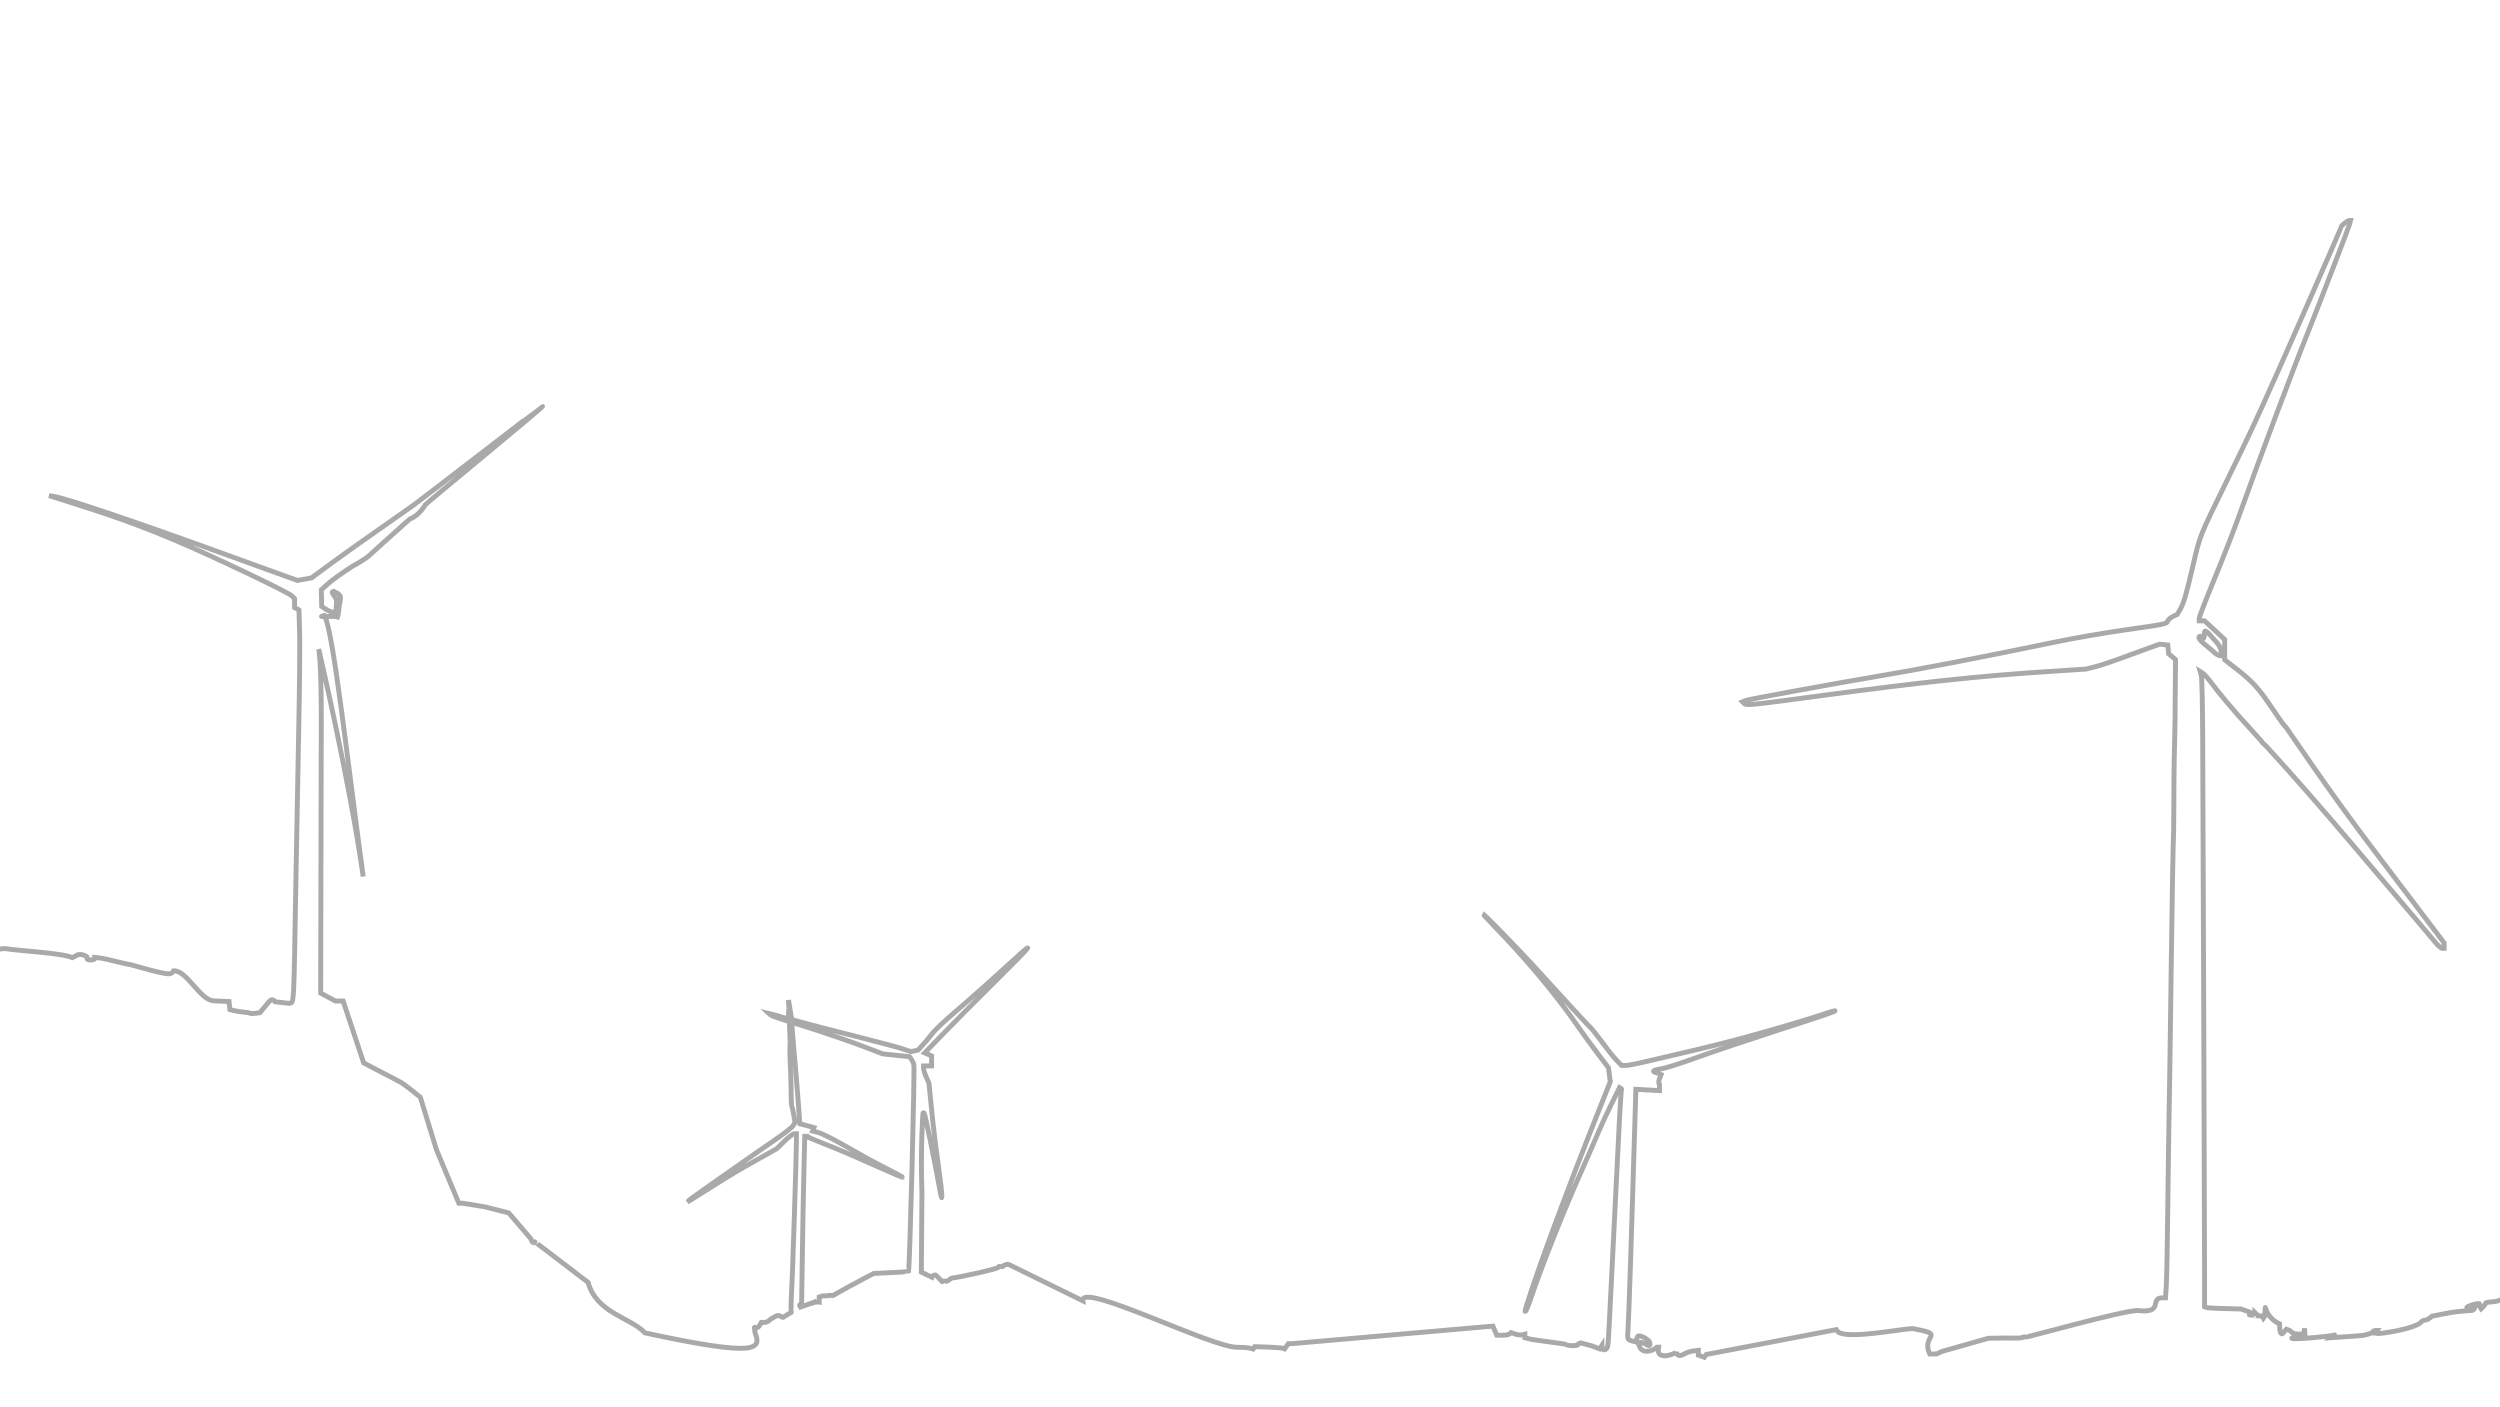
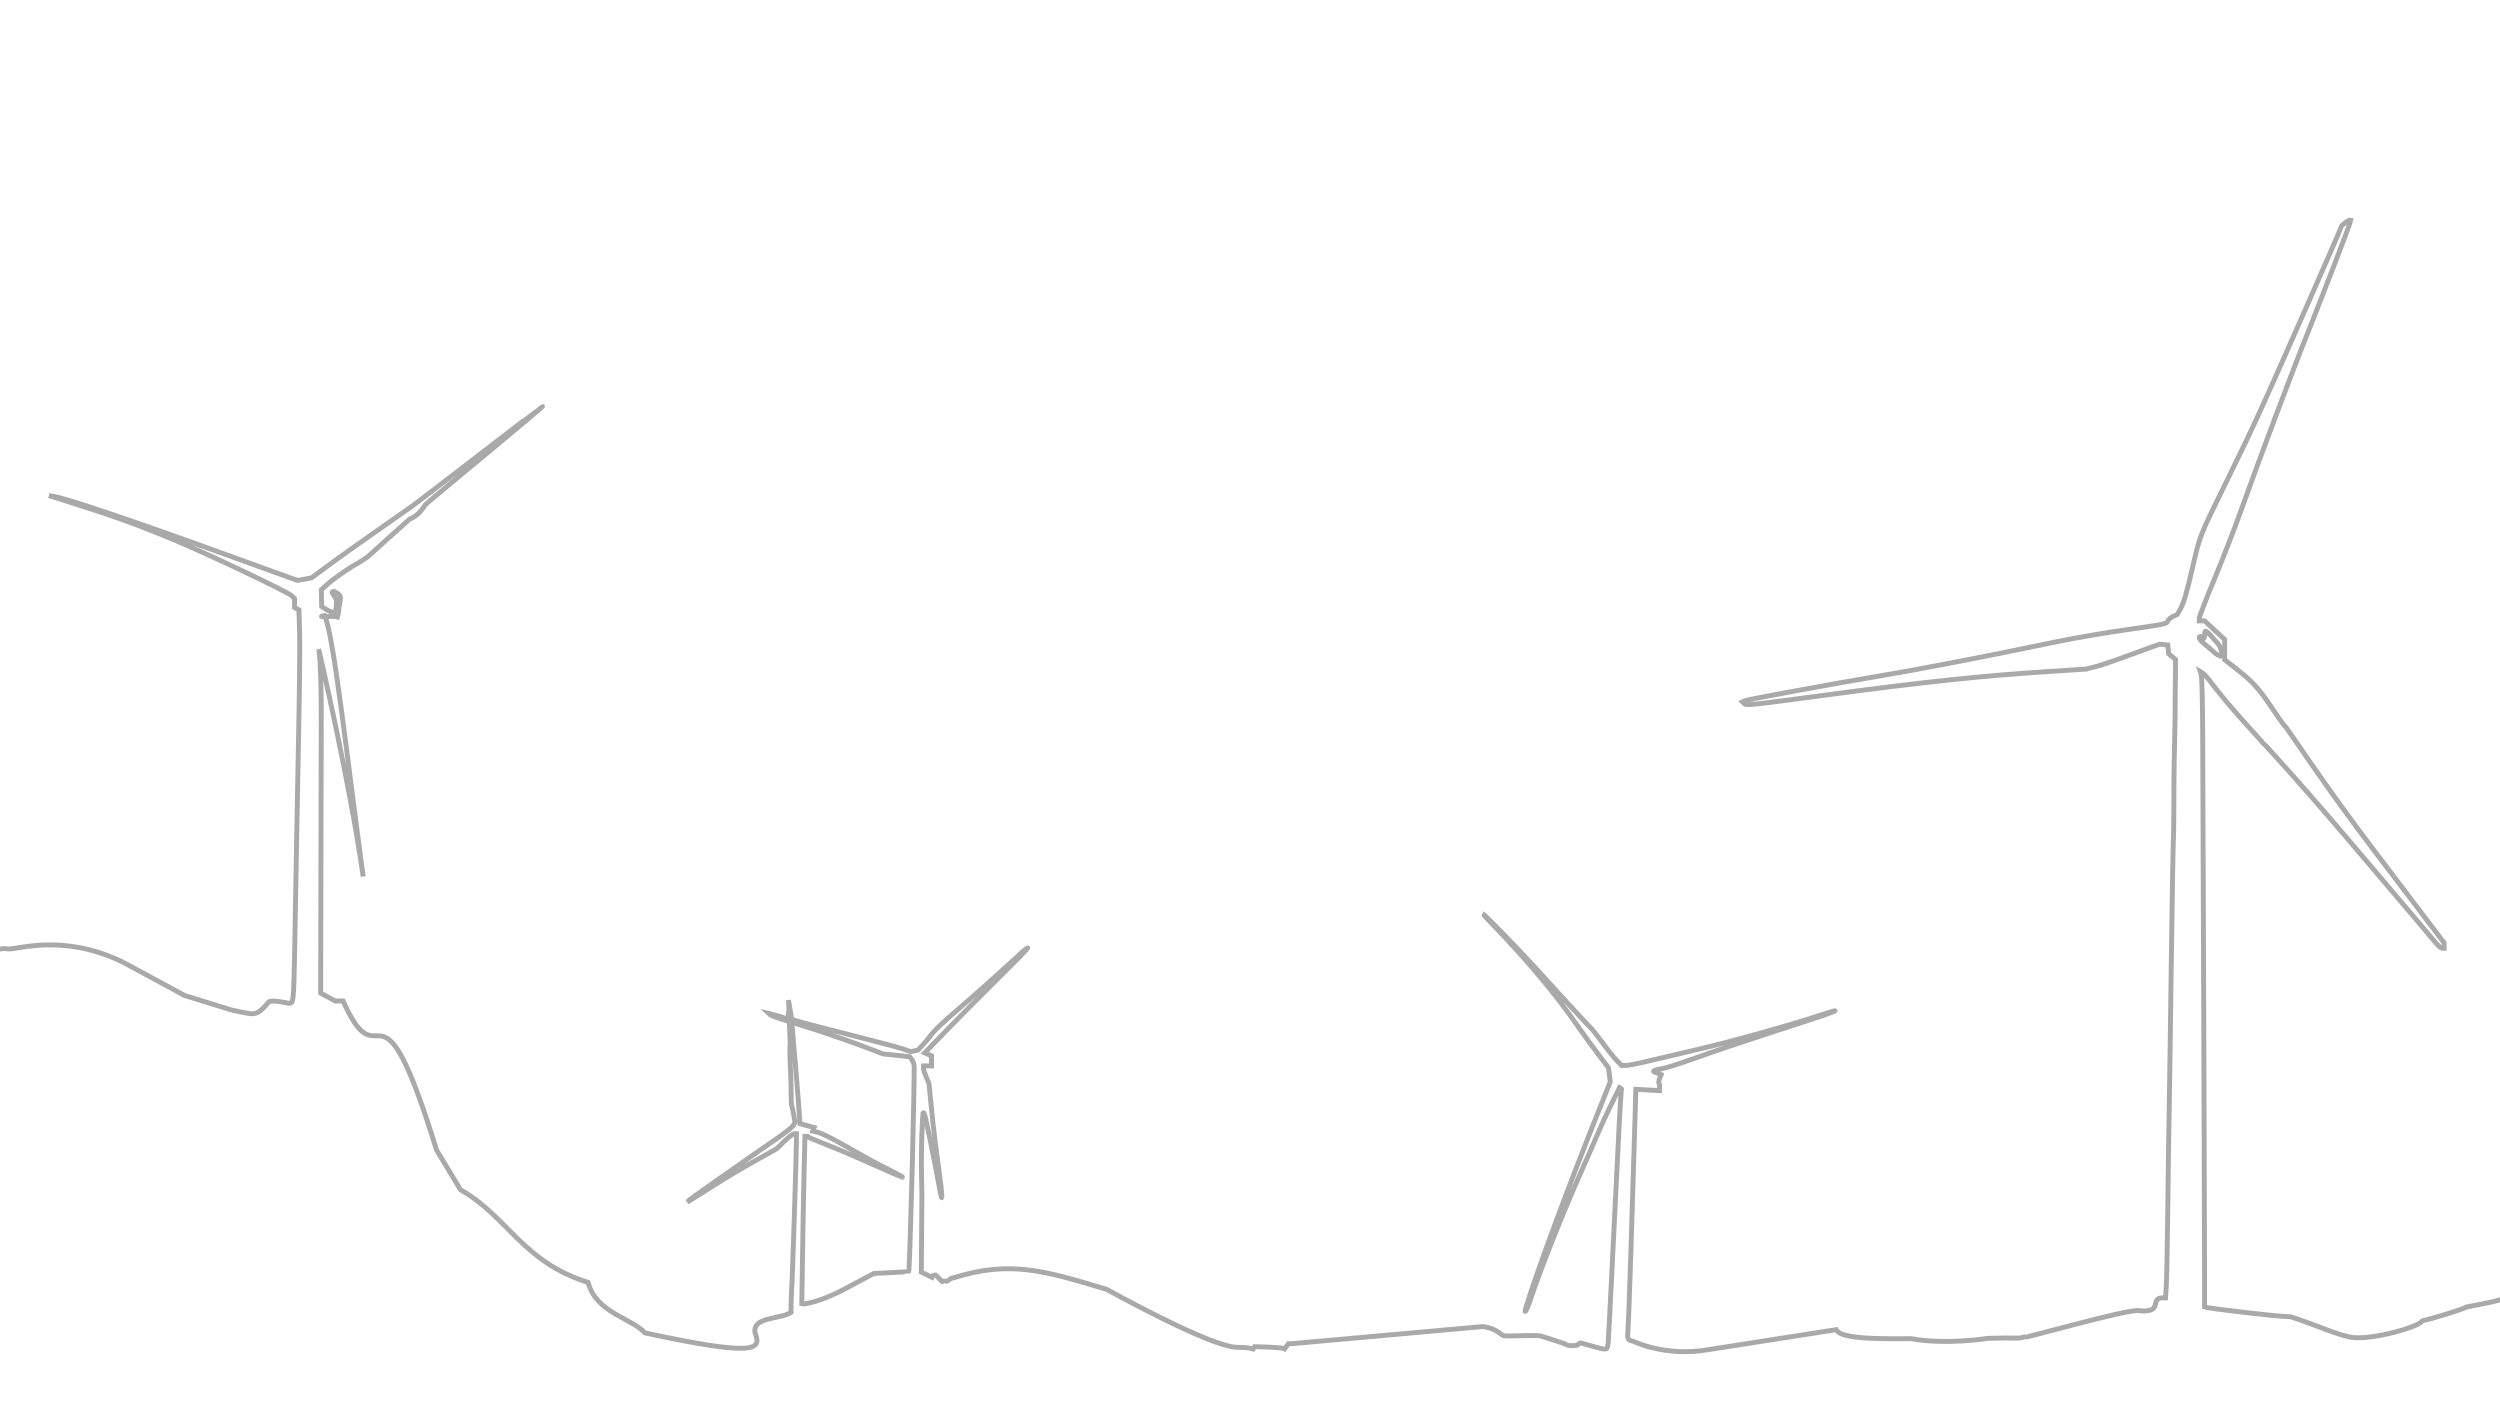
- <svg xmlns="http://www.w3.org/2000/svg" width="1920" height="1080" version="1.1" viewBox="0 0 508 285.8" id="svg1024">
-   <defs id="defs1028" />
-   <path d="m -0.875,193.004 0.935,-0.135 c 0.38,-0.093 1.032,-0.102 1.451,-0.02 1.665,0.324 11.463,0.874 13.121,1.78 l 0.718,-0.339 c 0.588,-0.706 2.638,-0.061 2.328,0.581 -0.08,0.126 0.229,0.23 0.686,0.23 0.458,-3e-5 0.874,-0.123 0.832,-0.26 v -0.26 l 1.292,0.14 c 0.711,0.077 5.455,1.321 5.967,1.323 1.247,0.341 6.725,1.963 7.87,1.865 0.282,-0.015 0.599,-0.159 0.706,-0.32 l 0.194,-0.291 c 2.738,-0.102 5.347,5.895 8.081,6.1 l 3.202,0.158 0.165,1.614 0.816,0.213 c 0.449,0.117 1.317,0.255 1.929,0.307 0.612,0.052 1.224,0.159 1.36,0.237 0.136,0.078 0.64,0.084 1.122,0.013 l 0.875,-0.13 1.821,-2.18 c 0.424,-0.508 0.802,-0.646 1.267,-0.035 l 2.841,0.318 c 1.039,-0.265 0.934,1.622 1.384,-24.74 0.151,-8.821 0.412,-22.84 0.582,-31.14 0.169,-8.3 0.248,-17.12 0.175,-19.59 l -0.133,-4.48 -0.894,-0.488 v -1.829 l -0.58,-0.565 c -0.802,-0.782 -16.82,-8.401 -23.76,-11.3 -8.064,-3.371 -13.09,-5.158 -24.61,-8.757 l -0.952,-0.297 0.896,0.146 c 2.709,0.443 16.56,5.118 34.87,11.77 6.507,2.363 12.48,4.527 13.28,4.808 l 1.449,0.511 2.857,-0.515 4.466,-3.289 c 2.456,-1.809 6.572,-4.688 9.101,-6.464 l 7.045,-4.946 c 1.346,-0.945 26.195,-20.152 26.322,-20.152 0.345,0 -23.421,19.514 -23.8,19.982 -0.182,0.225 -1.22,2.19 -3.175,2.916 l -5.503,4.929 -2.659,2.421 c -1.047,0.954 -3.572,2.302 -3.572,2.302 -1.964,1.266 -4.171,2.848 -4.903,3.516 l -1.331,1.214 0.075,3.382 0.713,0.483 c 0.392,0.266 0.996,0.552 1.341,0.636 l 0.629,0.152 0.132,-0.335 c 0.191,-0.486 0.284,-2.54 0.115,-2.542 -0.079,-10e-4 -0.285,-0.299 -0.458,-0.663 0,0 -0.385,-0.427 -0.314,-0.66 0.026,-0.088 0.158,-0.095 0.236,-0.142 0.13,-0.078 1.096,0.714 0.797,0.404 -0.181,-0.188 0.47,0.302 0.561,0.547 0.206,0.56 -0.165,1.783 -0.165,1.783 -0.091,0.981 -0.213,1.932 -0.27,2.114 l -0.105,0.331 c -0.701,-0.277 -4.793,0.208 -2.644,-0.272 1.837,3.402 4.665,29.656 7.872,53.058 -2.777,-19.475 -9.052,-46.237 -9.052,-46.237 0,0 0.564,2.112 0.528,15.256 l -0.053,22.07 -0.069,32.592 2.978,1.606 h 1.581 l 4.177,12.583 7.367,3.839 c 0.796,0.415 3.086,2.244 4.146,3.129 l 3.289,10.696 4.547,10.858 0.752,-0.007 4.536,0.735 4.85,1.238 4.485,5.24 0.163,0.413 c 0.089,0.227 0.296,0.413 0.459,0.413 0.163,0 0.24,-0.089 0.172,-0.199 -0.069,-0.109 10.859,8.263 10.859,8.263 1.66,6.249 8.827,7.205 11.534,10.247 23.129,5 23.693,3.307 22.375,-0.066 -0.319,-2.344 0.005,0.029 0.994,-1.534 l 0.291,-0.53 h 0.637 c 0.35,0 0.794,-0.185 0.987,-0.411 0.192,-0.226 0.872,-0.643 1.51,-0.926 0.638,-0.283 1.234,0.554 1.325,0.276 l 1.589,-0.958 v -1.67 l 0.11,-2.895 c 0.125,-0.788 0.997,-27.95 0.984,-30.63 l -0.006,-1.127 h -0.443 c -0.244,0 -1.146,0.686 -2.006,1.524 l -1.563,1.524 -3.502,1.963 c -4.277,2.398 -6.159,3.521 -10.03,5.982 -1.645,1.047 -3.359,2.124 -3.808,2.394 l -0.816,0.491 0.408,-0.397 c 0.224,-0.218 2.962,-2.178 6.083,-4.355 3.121,-2.177 6.426,-4.487 7.343,-5.133 0.917,-0.646 2.953,-2.055 4.524,-3.132 1.571,-1.076 3.005,-2.233 3.187,-2.57 l 0.331,-0.614 -0.249,-1.494 c -0.137,-0.822 -0.32,-1.605 -0.406,-1.741 -0.086,-0.135 -0.154,-2.132 -0.15,-4.437 0.003,-2.305 -0.381,-6.133 -0.168,-8.489 l -0.174,-4.299 -1.797,-0.572 c -0.989,-0.315 -1.92,-0.685 -2.069,-0.823 l -0.272,-0.251 0.816,0.192 c 0.449,0.105 1.288,0.352 1.865,0.547 0.577,0.196 1.144,0.298 1.261,0.228 0.117,-0.07 -0.077,-0.952 0.117,-1.92 l -0.095,-1.792 0.659,3.96 2.176,0.613 c 1.197,0.337 5.909,1.556 10.47,2.71 4.561,1.154 9.028,2.346 9.923,2.65 l 1.628,0.554 1.466,-0.314 1.038,-1.123 c 0.571,-0.618 1.406,-1.624 1.854,-2.235 0.449,-0.612 2.468,-2.526 4.488,-4.255 2.019,-1.729 4.834,-4.193 6.255,-5.478 1.421,-1.284 3.318,-2.994 4.216,-3.799 0.897,-0.805 2.289,-2.069 3.092,-2.808 0.803,-0.739 1.415,-1.198 1.36,-1.022 -0.055,0.177 -2.854,3.042 -6.22,6.367 -3.366,3.325 -8.055,8.041 -10.42,10.48 l -4.302,4.433 1.397,0.62 v 2.036 h -1.632 v 0.508 c 0,0.28 0.247,1.07 0.549,1.756 l 0.549,1.248 0.269,2.684 c 0.148,1.476 0.396,3.937 0.552,5.468 0.156,1.531 0.652,5.444 1.104,8.696 0.878,6.327 0.958,8.609 0.141,4.029 -0.815,-4.569 -2.876,-14.65 -3.025,-14.8 -0.076,-0.074 -0.184,-0.085 -0.241,-0.024 -0.057,0.061 -0.532,7.368 -0.225,16.23 l -0.122,16.12 2.145,1.033 c 0.087,-0.255 0.387,-0.464 0.667,-0.464 0.28,0 1.438,1.525 1.526,1.386 0.088,-0.139 0.325,-0.192 0.525,-0.117 0.2,0.075 0.555,-0.05 0.788,-0.277 0.233,-0.227 0.645,-0.413 0.917,-0.413 0.582,0 9.138,-1.803 9.138,-2.181 0,-0.144 0.18,-0.194 0.399,-0.112 0.22,0.082 0.472,0.035 0.56,-0.104 0.088,-0.139 0.699,-0.511 1.223,-0.254 l 14.931,7.326 c -0.554,-3.985 26.141,9.507 31.359,9.446 1.002,-0.012 2.144,0.065 2.539,0.17 l 0.718,0.191 0.153,-0.241 0.153,-0.241 2.656,0.081 c 0.124,0.004 2.83,0.146 3.042,0.226 l 0.387,0.145 0.77,-1.072 h 0.814 l 40.748,-3.562 0.795,1.856 h 1.166 c 0.641,0 1.29,-0.121 1.441,-0.269 l 0.276,-0.269 0.875,0.297 c 0.481,0.164 1.116,0.236 1.411,0.161 l 0.536,-0.137 v 0.725 l 1.076,0.282 c 0.592,0.155 7.306,0.971 7.39,1.104 0.184,0.29 2.318,0.299 2.318,0.009 0,-0.112 0.254,-0.268 0.565,-0.347 3.554,0.961 1.511,0.348 3.841,1.22 l 0.24,-0.37 0.24,-0.37 0.004,0.464 c 0.005,0.534 0.685,0.624 1.002,0.133 0.117,-0.182 0.233,-0.689 0.257,-1.127 0.024,-0.437 0.118,-2.108 0.209,-3.711 0.091,-1.604 0.291,-5.541 0.443,-8.748 0.345,-7.262 1.263,-25.73 1.646,-33.12 0.158,-3.053 0.344,-5.64 0.412,-5.748 0.069,-0.108 0.007,-0.267 -0.136,-0.353 l -0.26,-0.157 -1.677,3.386 c -0.922,1.862 -2.199,4.639 -2.837,6.17 -0.638,1.531 -2.042,4.752 -3.12,7.158 -3.75,8.372 -8.201,19.57 -10.54,26.51 -0.752,2.232 -1.396,3.223 -0.767,1.182 2.267,-7.362 8.44,-24.02 14.88,-40.15 l 2.169,-5.432 -0.184,-1.432 -0.184,-1.432 -2.235,-2.945 c -1.229,-1.62 -3.003,-4.059 -3.942,-5.42 -4.392,-6.368 -10.14,-13.27 -16.83,-20.19 -2.182,-2.26 -3.139,-3.334 -2.126,-2.386 1.591,1.488 5.775,5.796 9.528,9.809 0.614,0.656 3.392,3.698 6.174,6.76 2.782,3.062 5.333,5.806 5.669,6.097 0.336,0.292 1.461,1.696 2.498,3.12 1.038,1.425 2.35,3.065 2.917,3.645 l 1.03,1.055 h 0.87 c 0.478,0 2.792,-0.468 5.142,-1.04 2.35,-0.572 6.438,-1.534 9.086,-2.138 6.903,-1.576 19.26,-5.032 26.03,-7.285 1.111,-0.369 2.09,-0.667 2.176,-0.663 0.52,0.027 -1.809,0.828 -11.54,3.967 -5.983,1.931 -13.45,4.44 -16.59,5.577 -3.141,1.137 -6.323,2.152 -7.071,2.256 -1.83,0.254 -2.054,0.592 -0.957,0.82 l 0.88,0.36 -0.165,0.42 c -0.091,0.231 -0.551,1.087 -0.165,1.628 v 1.208 l -4.811,-0.267 -0.178,6.128 c -0.585,20.15 -1.27,40.87 -1.41,42.62 -0.17,2.136 -0.156,2.17 1.027,2.446 l 0.748,0.174 v -0.52 c 0,-0.286 0.121,-0.593 0.269,-0.682 0.424,-0.255 2.141,0.656 2.33,1.237 0.248,0.761 -0.035,0.885 -0.844,0.368 -0.391,-0.249 -0.889,-0.387 -1.108,-0.305 l -0.398,0.149 0.296,0.54 c 0.365,1.576 2.507,1.213 3.569,0.264 h 0.306 c -0.646,3.026 3.575,1.262 3.677,0.928 0.026,1.196 1.132,0.69 1.574,0.432 0.457,-0.272 1.283,-0.546 1.836,-0.609 l 1.004,-0.114 v 0.971 l 1.224,0.446 0.187,-0.287 0.187,-0.287 26.444,-5.056 0.156,0.246 c 1.273,2.007 13.367,-0.501 15.414,-0.453 7.031,1.311 1.564,1.167 3.415,5.163 l 1.428,-0.015 1.028,-0.501 9.449,-2.679 c 2.879,-0.067 4.343,-0.078 5.459,-0.042 0.684,0.022 1.388,-0.047 1.564,-0.153 0.176,-0.106 0.42,-0.134 0.541,-0.061 0.245,0.147 19.308,-5.297 22.744,-5.388 5.532,0.653 2.353,-2.516 5.053,-2.579 h 0.655 l 0.157,-2.452 c 0.086,-1.349 0.221,-8.298 0.3,-15.44 0.079,-7.144 0.203,-16.03 0.278,-19.75 0.074,-3.718 0.268,-17.26 0.431,-30.09 0.163,-12.83 0.377,-24.91 0.475,-26.84 l 0.042,-3.512 0.033,-7.489 c 0.018,-4.12 0.275,-11.24 0.247,-15.82 l 0.076,-8.329 -1.406,-1.179 c -0.058,-0.594 -0.117,-1.187 -0.175,-1.781 l -1.655,-0.158 -2.164,0.768 c -1.19,0.422 -3.694,1.339 -5.564,2.037 -1.87,0.698 -4.256,1.489 -5.303,1.757 l -1.904,0.488 -8.295,0.544 c -13.42,0.879 -24.96,2.107 -45.01,4.791 -15.63,2.091 -15.75,2.103 -16.23,1.627 l -0.304,-0.297 0.653,-0.277 c 0.541,-0.229 18.91,-3.598 26.76,-4.907 8.597,-1.434 21.7,-3.963 36.31,-7.007 3.515,-0.733 9.757,-1.813 13.87,-2.401 8.592,-1.228 8.633,-1.237 8.84,-1.872 0.489,-0.717 1.153,-0.938 1.922,-1.293 l 0.576,-1.009 c 0.753,-1.318 1.227,-2.923 2.568,-8.692 1.49,-6.412 1.388,-6.151 6.497,-16.57 4.04,-8.241 4.799,-9.831 7.528,-15.77 2.932,-6.384 16.13,-36.4 16.13,-36.68 0,-0.321 1.229,-1.258 1.587,-1.364 h 0.328 l -0.181,0.729 c -0.169,0.679 -6.348,16.75 -8.384,21.8 -3.139,7.794 -9.993,26.04 -13.86,36.89 -1.124,3.156 -3.456,9.15 -5.182,13.32 -1.726,4.169 -3.137,7.82 -3.137,8.113 v 0.532 h 1.086 l 4.081,3.779 v 4.127 l 2.435,1.893 c 3.15,2.448 4.539,3.968 7.038,7.698 1.123,1.677 2.22,3.251 2.436,3.501 l 0.651,0.751 c 0.378,0.436 8.232,12.34 17.9,25.04 1.443,1.895 5.215,6.866 8.383,11.05 l 5.76,7.6 v 1.105 h -0.402 c -0.221,0 -0.864,-0.567 -1.428,-1.26 -0.564,-0.693 -2.246,-2.691 -3.736,-4.44 -2.804,-3.292 -8.589,-10.11 -13.28,-15.64 -5.884,-6.944 -12.31,-14.29 -16.46,-18.8 l -0.954,-1.039 -0.545,-0.496 c -0.029,-0.103 -1.311,-1.553 -2.849,-3.222 -2.881,-3.125 -6.02,-6.846 -7.853,-9.307 -0.575,-0.772 -1.276,-1.548 -1.558,-1.725 l -0.512,-0.321 0.228,0.753 c 0.125,0.414 0.252,6.002 0.281,12.42 0.1,21.89 0.38,102 0.38,109 v 6.941 l 0.544,0.168 c 0.299,0.092 3.389,0.218 6.867,0.279 5.636,1.849 -0.662,0.847 2.832,1.347 v -0.628 l 0.43,0.419 c 0.236,0.231 0.534,0.356 0.661,0.28 0.127,-0.077 0.316,-0.005 0.42,0.158 l 0.189,0.298 0.234,-0.36 c 0.498,-4.06 -0.765,-0.332 3.061,1.52 0,1.981 0.397,2.49 0.941,1.588 l 0.47,-0.506 0.45,0.161 c 0.248,0.088 0.537,0.299 0.643,0.468 0.106,0.169 0.679,0.326 1.273,0.349 l 1.081,0.041 0.117,-0.594 0.117,-0.594 0.074,1.193 -1.875,0.483 c -3.845,0.991 7.284,-0.081 7.724,-0.31 0.604,-0.315 -0.452,0.513 -0.452,0.513 3.365,-0.213 6.303,-0.42 6.527,-0.478 1.557,-0.402 1.904,-0.538 1.904,-0.747 0,-0.13 0.195,-0.191 0.424,-0.236 h 0.424 l -0.336,0.53 c 0.426,0.014 -0.048,0.198 1.495,0 2.684,-0.344 6.905,-1.221 7.795,-2.267 0.18,-0.211 0.567,-0.384 0.859,-0.384 0.292,0 0.899,-0.358 1.347,-0.795 4.157,-0.785 3.77,-0.859 8.094,-1.17 0.211,-0.013 0.442,-0.19 0.512,-0.395 l 0.128,-0.372 -0.852,0.166 c -1.052,0.205 -1.106,10e-4 -0.104,-0.393 0.93,-0.366 2.023,-0.518 1.859,-0.259 -0.068,0.107 -0.02,0.357 0.106,0.556 l 0.229,0.362 0.433,-0.422 c 0.238,-0.232 0.433,-0.524 0.433,-0.649 0,-0.125 0.398,-0.254 0.884,-0.286 1.532,-0.1 2.369,-0.348 2.613,-0.773 m -343.218,0.851 c 0.224,-0.093 0.608,0.011 0.748,-0.117 l 0.34,0.053 v -1.048 l 0.612,-0.196 c 0.337,-0.108 1.027,0.085 1.39,-0.144 l 0.778,0.052 1.126,-0.625 c 0.619,-0.344 1.558,-0.867 2.086,-1.162 0.528,-0.295 1.888,-1.025 3.023,-1.621 l 2.063,-1.084 3.505,-0.169 c 1.928,-0.093 3.532,-0.195 3.565,-0.227 0.24,-0.231 1.301,-41.23 1.088,-42.05 -0.095,-0.364 -0.333,-0.875 -0.528,-1.136 l -0.355,-0.473 -5.433,-0.567 -3.808,-1.458 c -4.545,-1.74 -14.47,-5.027 -14.63,-4.846 -0.063,0.07 0.117,2.633 0.399,5.695 0.282,3.062 0.661,7.645 0.844,10.18 l 0.331,4.618 2.884,0.782 -0.278,0.705 1.144,0.293 c 0.629,0.161 2.736,1.196 4.68,2.299 5.724,3.248 6.411,3.623 9.606,5.241 1.675,0.848 3.008,1.58 2.961,1.625 -0.047,0.046 -4.344,-1.822 -9.55,-4.151 -5.206,-2.329 -9.995,-3.971 -9.95,-4.234 h -0.485 l -0.161,6.429 c -0.088,3.536 -0.233,11.2 -0.321,17.03 l -0.16,10.6 -0.255,0.089 c -0.14,0.049 -0.19,0.192 -0.111,0.317 l 0.145,0.228 1.149,-0.388 c 0.632,-0.213 1.332,-0.464 1.557,-0.558 z M 451.409,132.382 c -0.083,-0.496 -0.435,-1.232 -0.783,-1.634 -2.494,-2.885 -2.673,-2.999 -2.673,-1.705 -0.112,1.237 -0.359,0.532 -0.816,0.265 -0.646,0 -0.176,0.807 1.02,1.751 0.711,0.561 1.414,1.157 1.564,1.324 0.32,0.358 1.288,1.036 1.599,0.892 l 0.24,0.008 -0.15,-0.902 z" fill="none" stroke="#a9a9a9" stroke-dashoffset="6.35" style="mix-blend-mode:normal" id="path1022" />
+ <svg xmlns="http://www.w3.org/2000/svg" width="1920" height="1080" version="1.1" viewBox="0 0 508 285.8">
+   <path d="m-0.875 193 0.935-0.135c0.38-0.093 1.032-0.102 1.451-0.02 1.665 0.324 10.93-3.33 23.34 2.656l12.65 6.828 9.17 2.837 0.816 0.213c4.053 0.748 4.387 1.504 7.107-1.753 0.424-0.508 4.108 0.284 4.108 0.284 1.039-0.265 0.934 1.622 1.384-24.74 0.151-8.821 0.412-22.84 0.582-31.14s0.248-17.12 0.175-19.59l-0.133-4.48-0.894-0.488v-1.829l-0.58-0.565c-0.802-0.782-16.82-8.401-23.76-11.3-8.064-3.371-13.09-5.158-24.61-8.757l-0.952-0.297 0.896 0.146c2.709 0.443 16.56 5.118 34.87 11.77 6.507 2.363 12.48 4.527 13.28 4.808l1.449 0.511 2.857-0.515 4.466-3.289c2.456-1.809 6.572-4.688 9.101-6.464l7.045-4.946c1.346-0.945 26.2-20.15 26.32-20.15 0.345 0-23.42 19.51-23.8 19.98-0.182 0.225-1.22 2.19-3.175 2.916l-5.503 4.929-2.659 2.421c-1.047 0.954-3.572 2.302-3.572 2.302-1.964 1.266-4.171 2.848-4.903 3.516l-1.331 1.214 0.075 3.382 0.713 0.483c0.392 0.266 0.996 0.552 1.341 0.636l0.629 0.152 0.132-0.335c0.192-0.486 0.284-2.54 0.115-2.542-0.079-1e-3 -0.285-0.299-0.458-0.663 0 0-0.385-0.427-0.314-0.66 0.026-0.088 0.158-0.095 0.236-0.142 0.13-0.078 1.096 0.714 0.797 0.404-0.181-0.188 0.47 0.302 0.561 0.547 0.206 0.56-0.165 1.783-0.165 1.783-0.091 0.981-0.212 1.932-0.27 2.114l-0.105 0.331c-0.701-0.277-4.793 0.208-2.644-0.272 1.837 3.402 4.665 29.66 7.872 53.06-2.777-19.47-9.052-46.24-9.052-46.24s0.564 2.112 0.528 15.26l-0.053 22.07-0.069 32.59 2.978 1.606h1.581c7.848 17.61 7.038-8.587 18.98 30.25l4.87 8.1c9.735 5.534 12.49 14.63 25.95 18.85 1.66 6.249 8.827 7.205 11.53 10.25 23.13 5 23.69 3.307 22.38-0.066-0.442-3.246 4.894-2.612 7.333-4.083v-1.67l0.11-2.895c0.125-0.788 0.997-27.95 0.984-30.63l-6e-3 -1.127h-0.443c-0.244 0-1.146 0.686-2.006 1.524l-1.563 1.524-3.502 1.963c-4.277 2.398-6.159 3.521-10.03 5.982-1.645 1.047-3.359 2.124-3.808 2.394l-0.816 0.491 0.408-0.397c0.224-0.218 2.962-2.178 6.083-4.355s6.426-4.487 7.343-5.133c0.917-0.646 2.953-2.055 4.524-3.132 1.571-1.076 3.005-2.233 3.187-2.57l0.331-0.614-0.249-1.494c-0.137-0.822-0.32-1.605-0.406-1.741-0.086-0.135-0.154-2.132-0.15-4.437 3e-3 -2.305-0.381-6.133-0.168-8.489l-0.174-4.299-1.797-0.572c-0.989-0.315-1.92-0.685-2.069-0.823l-0.272-0.251 0.816 0.192c0.449 0.105 1.288 0.352 1.865 0.547 0.577 0.196 1.144 0.298 1.261 0.228 0.117-0.07-0.077-0.952 0.117-1.92l-0.095-1.792 0.659 3.96 2.176 0.613c1.197 0.337 5.909 1.556 10.47 2.71s9.028 2.346 9.923 2.65l1.628 0.554 1.466-0.314 1.038-1.123c0.571-0.618 1.406-1.624 1.854-2.235 0.449-0.612 2.468-2.526 4.488-4.255 2.019-1.729 4.834-4.193 6.255-5.478 1.421-1.284 3.318-2.994 4.216-3.799 0.897-0.805 2.289-2.069 3.092-2.808 0.803-0.739 1.415-1.198 1.36-1.022-0.055 0.177-2.854 3.042-6.22 6.367s-8.055 8.041-10.42 10.48l-4.302 4.433 1.397 0.62v2.036h-1.632v0.508c0 0.28 0.247 1.07 0.549 1.756l0.549 1.248 0.269 2.684c0.148 1.476 0.396 3.937 0.552 5.468s0.652 5.444 1.104 8.696c0.878 6.327 0.958 8.609 0.141 4.029-0.815-4.569-2.876-14.65-3.025-14.8-0.076-0.074-0.184-0.085-0.241-0.024s-0.532 7.368-0.225 16.23l-0.122 16.12 2.145 1.033c0.087-0.255 0.387-0.464 0.667-0.464s1.438 1.525 1.526 1.386 0.325-0.192 0.525-0.117 0.555-0.05 0.788-0.277 0.645-0.413 0.917-0.413c11.55-3.632 18.61-1.39 31.09 2.344 0 0 21.3 11.84 26.52 11.78 1.002-0.012 2.144 0.065 2.539 0.17l0.718 0.191 0.306-0.483 2.656 0.081c0.123 4e-3 2.83 0.146 3.042 0.226l0.387 0.145 0.77-1.072h0.814l38.67-3.468c1.686 0.195 2.78 0.746 4.044 1.761 0.5 0.402 5.976-0.168 7.783 0.157 0 0 5.137 1.606 5.221 1.739 0.184 0.29 2.318 0.299 2.318 9e-3 0-0.112 0.254-0.268 0.565-0.347 3.554 0.961 5.011 1.568 5.328 1.076 0.117-0.182 0.233-0.689 0.257-1.127 0.024-0.437 0.118-2.108 0.209-3.711 0.091-1.604 0.291-5.541 0.443-8.748 0.345-7.262 1.263-25.73 1.646-33.12 0.158-3.053 0.344-5.64 0.412-5.748 0.069-0.108 7e-3 -0.267-0.136-0.353l-0.26-0.157-1.677 3.386c-0.922 1.862-2.199 4.639-2.837 6.17-0.638 1.531-2.042 4.752-3.12 7.158-3.75 8.372-8.201 19.57-10.54 26.51-0.752 2.232-1.396 3.223-0.767 1.182 2.267-7.362 8.44-24.02 14.88-40.15l2.169-5.432-0.367-2.864-2.235-2.945c-1.229-1.62-3.003-4.059-3.942-5.42-4.392-6.368-10.14-13.27-16.83-20.19-2.182-2.26-3.139-3.334-2.126-2.386 1.591 1.488 5.775 5.796 9.528 9.809 0.614 0.656 3.392 3.698 6.174 6.76s5.333 5.806 5.669 6.097c0.336 0.292 1.461 1.696 2.498 3.12 1.038 1.425 2.35 3.065 2.917 3.645l1.03 1.055h0.87c0.478 0 2.792-0.468 5.142-1.04 2.35-0.572 6.438-1.534 9.086-2.138 6.903-1.576 19.26-5.032 26.03-7.285 1.111-0.369 2.09-0.667 2.176-0.663 0.52 0.027-1.809 0.828-11.54 3.967-5.983 1.931-13.45 4.44-16.59 5.577-3.141 1.137-6.323 2.152-7.071 2.256-1.83 0.254-2.054 0.592-0.957 0.82l0.88 0.36-0.165 0.42c-0.091 0.231-0.551 1.087-0.165 1.628v1.208l-4.811-0.267-0.178 6.128c-0.585 20.15-1.27 40.87-1.41 42.62-0.17 2.136-0.156 2.17 1.027 2.446 0 0 6.566 3.259 15.26 1.722l26.05-4.073 0.156 0.246c1.273 2.007 13 1.539 15.04 1.587 7.031 1.311 15.69-0.073 15.69-0.073 2.879-0.067 4.343-0.078 5.459-0.042 0.684 0.022 1.388-0.047 1.564-0.153 0.176-0.106 0.42-0.134 0.541-0.061 0.245 0.147 19.31-5.297 22.74-5.388 5.532 0.653 2.353-2.516 5.053-2.579h0.655l0.157-2.452c0.086-1.349 0.221-8.298 0.3-15.44 0.079-7.144 0.203-16.03 0.278-19.75 0.074-3.718 0.268-17.26 0.431-30.09 0.163-12.83 0.377-24.91 0.475-26.84l0.042-3.512 0.033-7.489c0.018-4.12 0.275-11.24 0.247-15.82l0.076-8.329-1.406-1.179c-0.058-0.594-0.117-1.187-0.175-1.781l-1.655-0.158-2.164 0.768c-1.19 0.422-3.694 1.339-5.564 2.037s-4.256 1.489-5.303 1.757l-1.904 0.488-8.295 0.544c-13.42 0.879-24.96 2.107-45.01 4.791-15.63 2.091-15.75 2.103-16.23 1.627l-0.304-0.297 0.653-0.277c0.541-0.229 18.91-3.598 26.76-4.907 8.597-1.434 21.7-3.963 36.31-7.007 3.515-0.733 9.757-1.813 13.87-2.401 8.592-1.228 8.633-1.237 8.84-1.872 0.489-0.717 1.153-0.938 1.922-1.293l0.576-1.009c0.753-1.318 1.227-2.923 2.568-8.692 1.49-6.412 1.388-6.151 6.497-16.57 4.04-8.241 4.799-9.831 7.528-15.77 2.932-6.384 16.13-36.4 16.13-36.68 0-0.321 1.229-1.258 1.587-1.364h0.328l-0.181 0.729c-0.169 0.678-6.348 16.75-8.384 21.8-3.139 7.794-9.993 26.04-13.86 36.89-1.124 3.156-3.456 9.15-5.182 13.32-1.726 4.169-3.137 7.82-3.137 8.113v0.532h1.086l4.081 3.779v4.127l2.435 1.893c3.15 2.448 4.539 3.968 7.038 7.698 1.123 1.677 2.22 3.251 2.436 3.501l0.651 0.751c0.378 0.436 8.232 12.34 17.9 25.04 1.443 1.895 5.215 6.866 8.383 11.05l5.76 7.6v1.105h-0.402c-0.221 0-0.864-0.567-1.428-1.26-0.564-0.693-2.246-2.691-3.736-4.44-2.804-3.292-8.589-10.11-13.28-15.64-5.884-6.944-12.31-14.29-16.46-18.8l-0.954-1.039-0.545-0.496c-0.029-0.103-1.311-1.553-2.849-3.222-2.881-3.125-6.02-6.846-7.853-9.307-0.575-0.772-1.276-1.548-1.558-1.725l-0.512-0.321 0.228 0.753c0.125 0.414 0.252 6.002 0.281 12.42 0.1 21.89 0.38 102 0.38 109v6.941l0.544 0.168c0.299 0.092 13.49 1.794 16.97 1.854 5.636 1.849 9.954 3.923 12.77 4.236 4.523 0.34 12.86-2.138 13.75-3.184 0.18-0.211 0.567-0.384 0.859-0.384 0.292 0 7.851-2.212 8.299-2.649 4.157-0.785 7.138-1.355 7.382-1.78m-336.1-2.335c0.528-0.295 1.888-1.025 3.023-1.621l2.063-1.084 3.505-0.169c1.928-0.093 3.532-0.195 3.565-0.227 0.24-0.231 1.301-41.23 1.088-42.05-0.095-0.364-0.333-0.875-0.528-1.136l-0.355-0.473-5.433-0.567-3.808-1.458c-4.545-1.74-14.47-5.027-14.63-4.846-0.063 0.07 0.117 2.633 0.399 5.695s0.661 7.645 0.844 10.18l0.331 4.618 2.884 0.782-0.278 0.705 1.144 0.293c0.629 0.161 2.736 1.196 4.68 2.299 5.724 3.248 6.411 3.623 9.606 5.241 1.675 0.848 3.008 1.58 2.961 1.625-0.047 0.046-4.344-1.822-9.55-4.151s-9.995-3.971-9.95-4.234h-0.485l-0.161 6.429c-0.088 3.536-0.233 11.2-0.321 17.03l-0.16 10.6c0.392 0.15 4.235-0.5 9.565-3.482zm279-129.1c-0.083-0.496-0.435-1.232-0.783-1.634-2.494-2.885-2.673-2.999-2.673-1.705-0.112 1.237-0.359 0.532-0.816 0.265-0.646 0-0.176 0.807 1.02 1.751 0.711 0.561 1.414 1.157 1.564 1.324 0.32 0.358 1.288 1.036 1.599 0.892l0.24 8e-3 -0.15-0.902z" fill="none" stroke="#a9a9a9" stroke-dashoffset="6.35" style="mix-blend-mode:normal" />
</svg>
